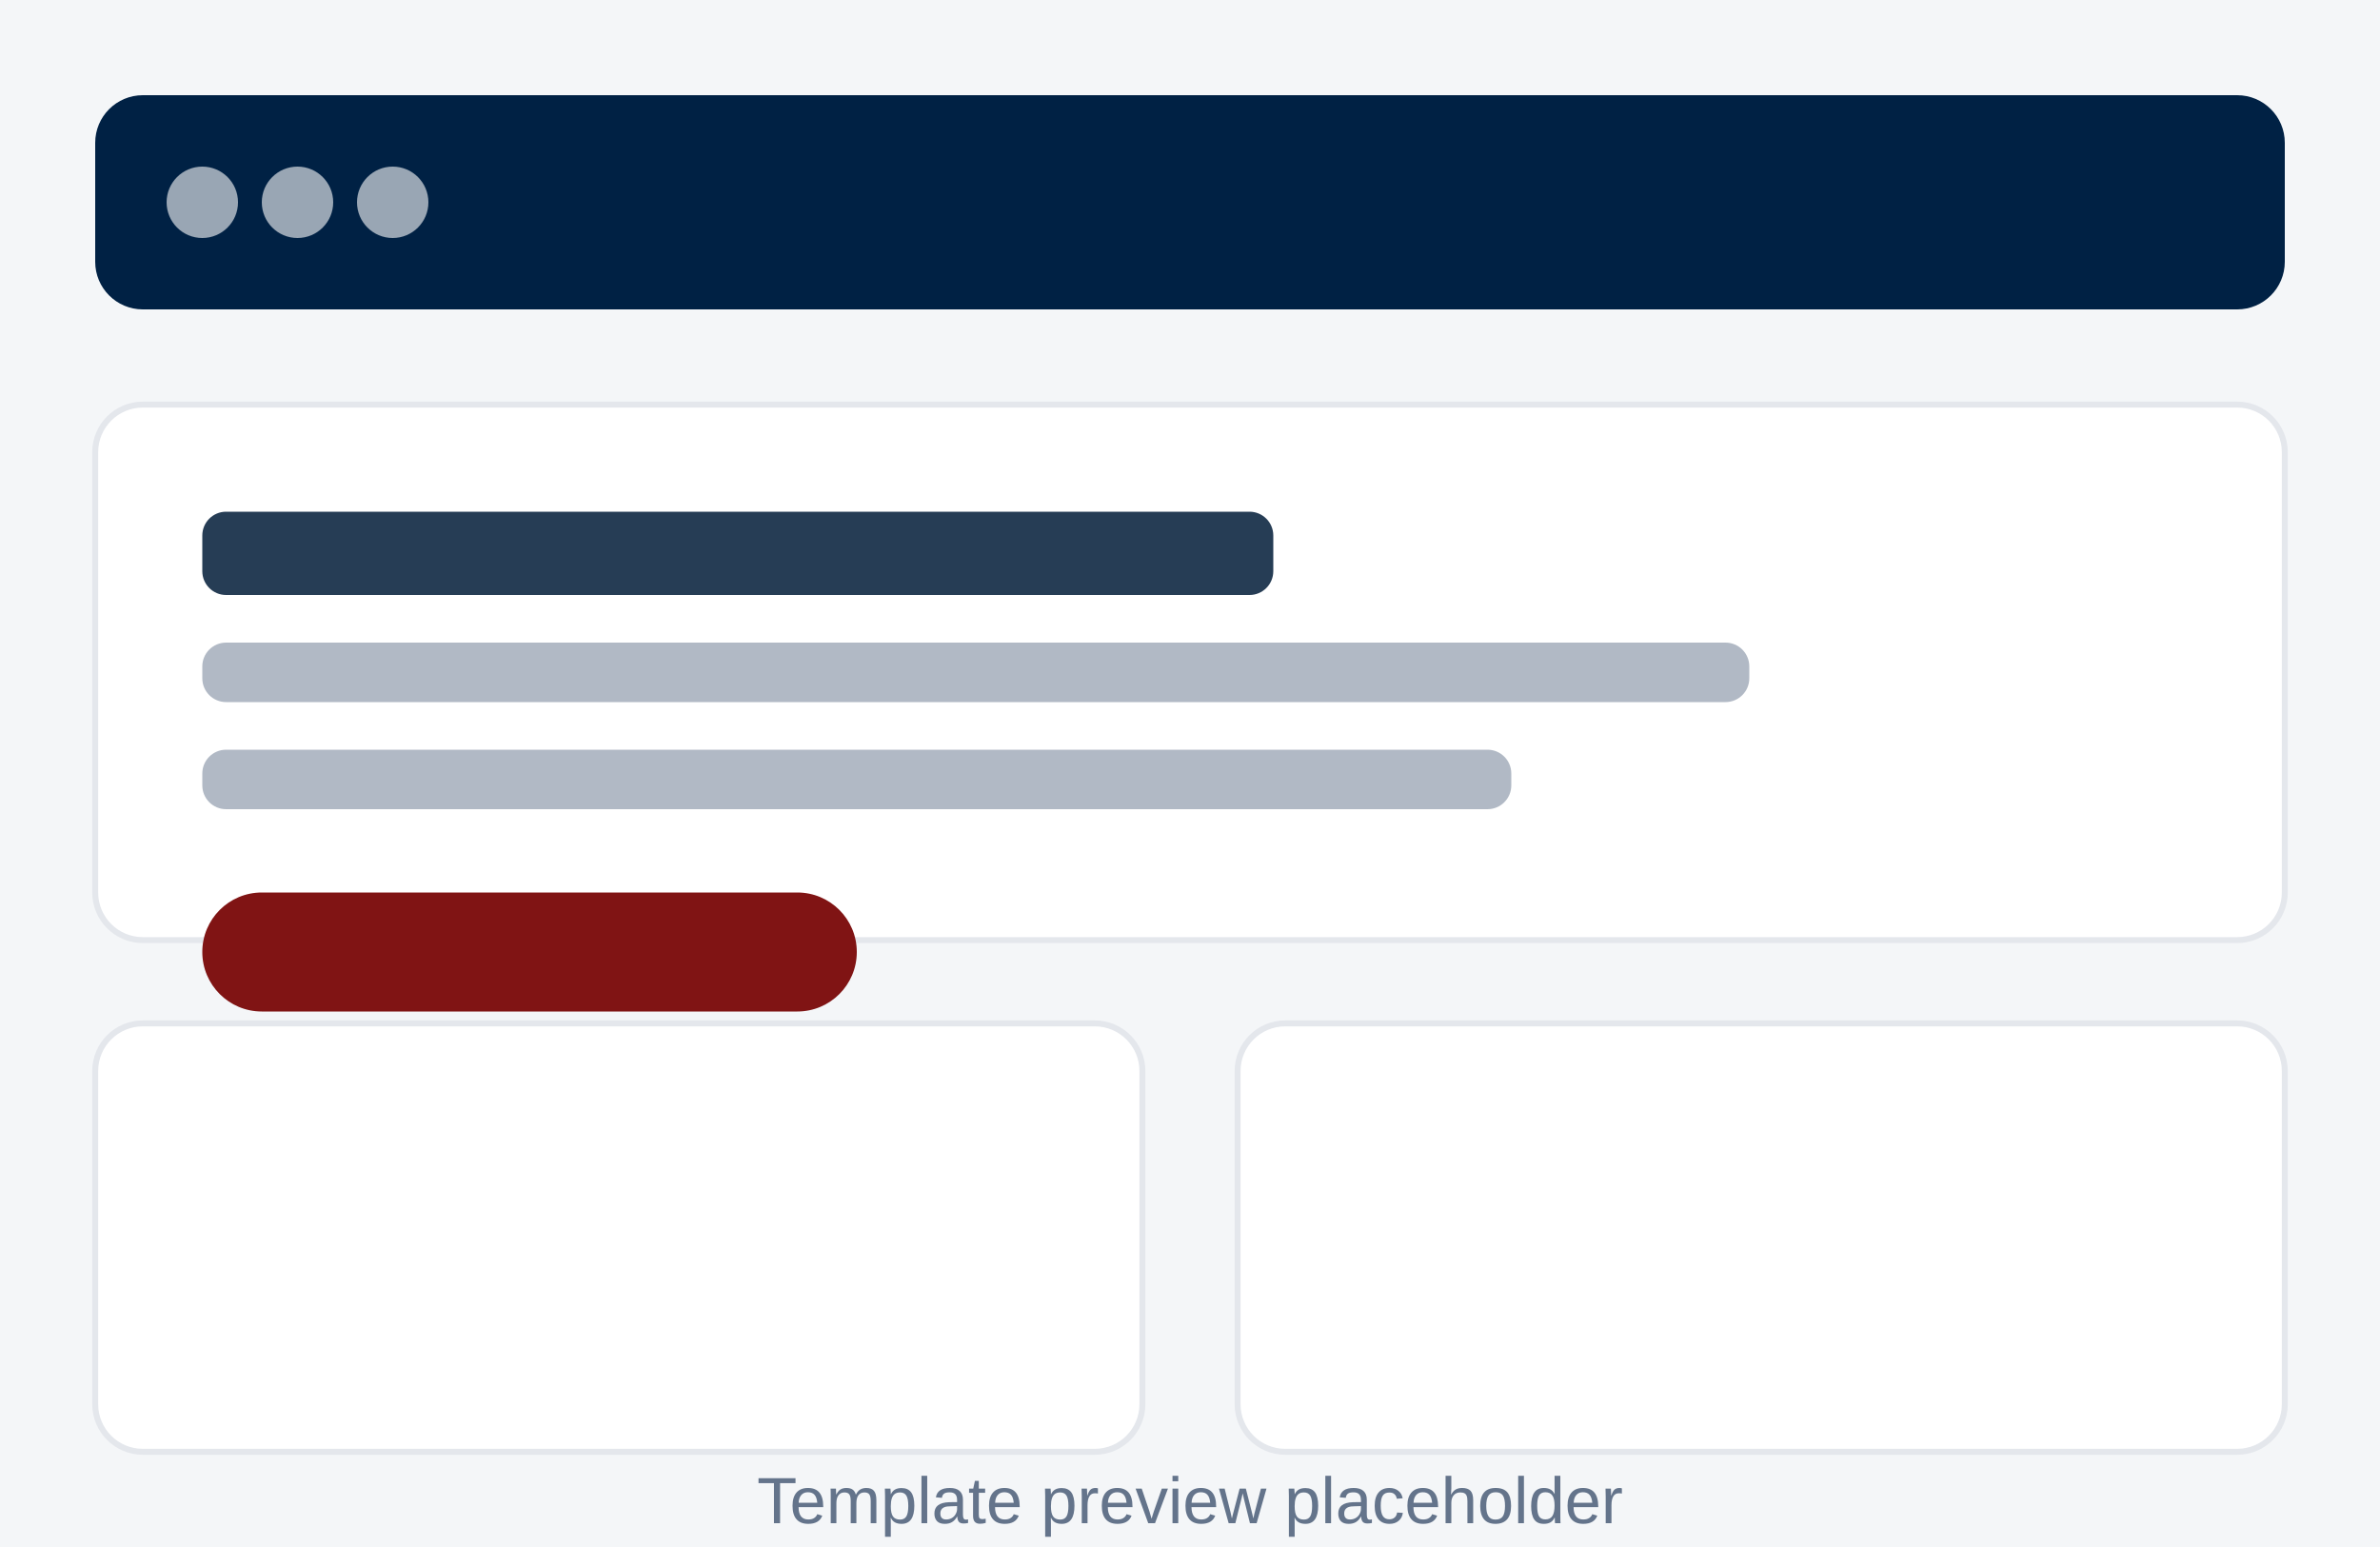
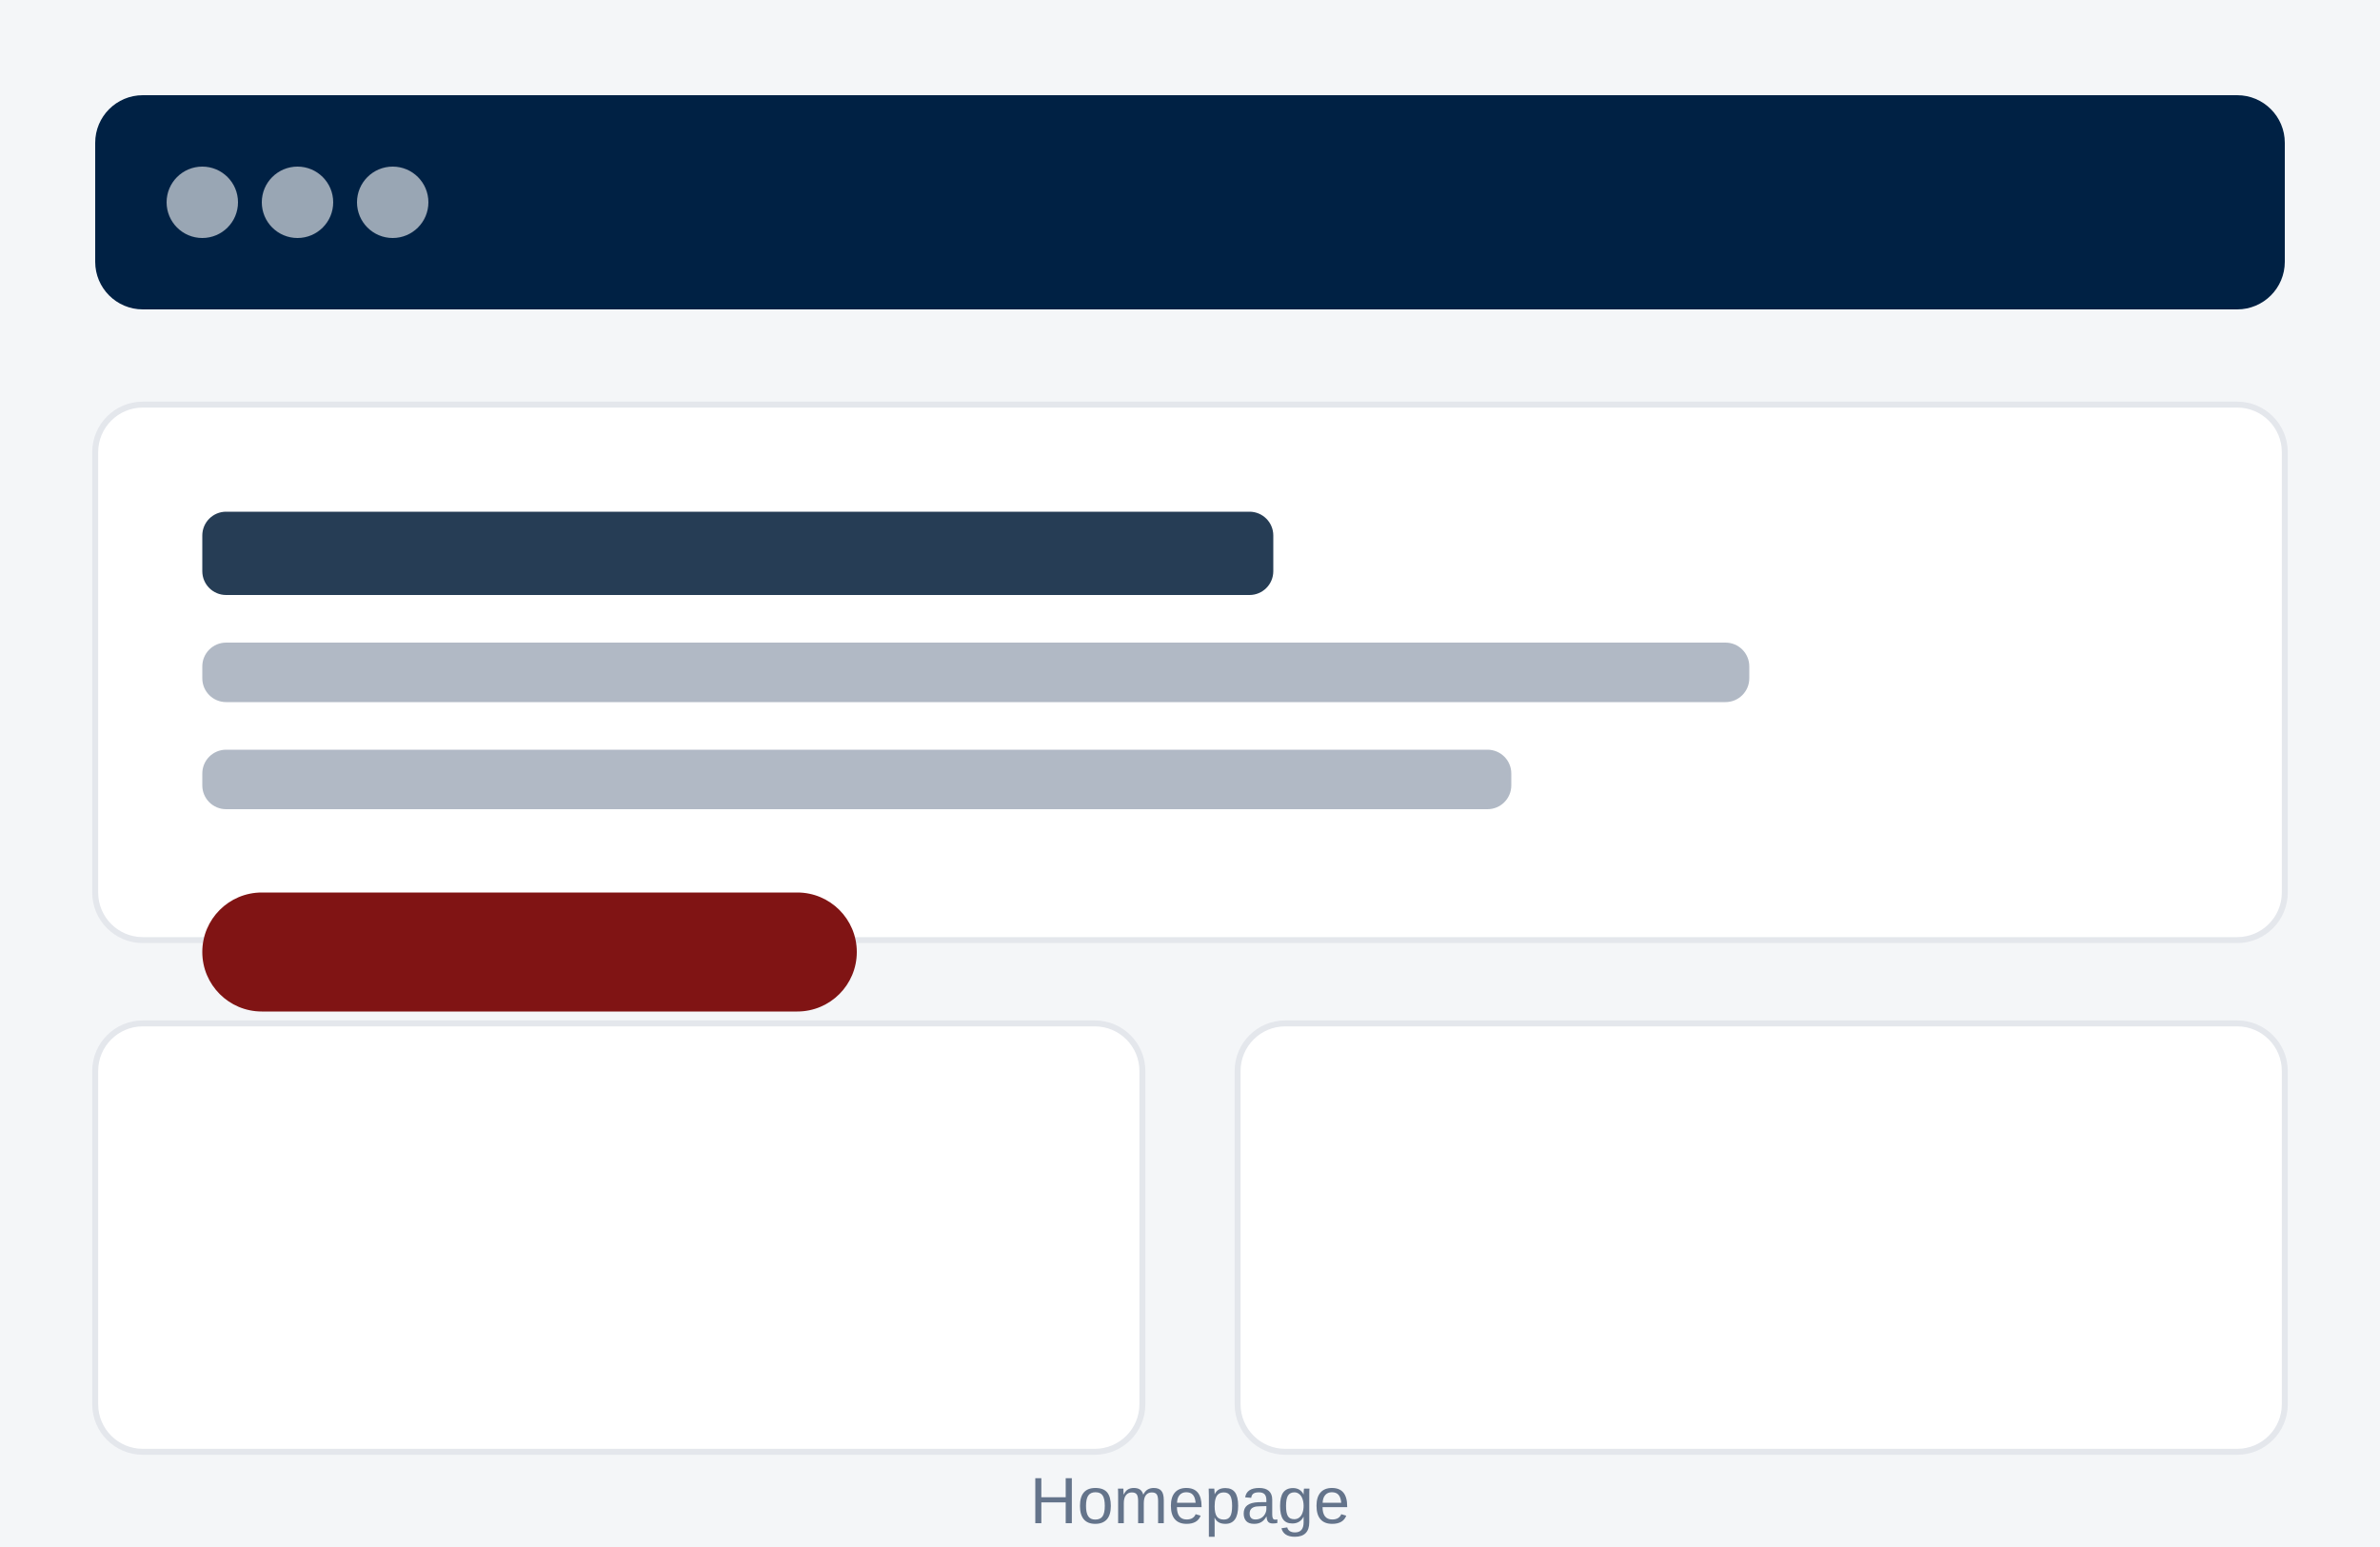
<svg xmlns="http://www.w3.org/2000/svg" viewBox="0 0 400 260" width="400" height="260">
  <rect width="400" height="260" fill="#F4F6F8" />
  <rect x="16" y="16" width="368" height="36" rx="8" fill="#002144" />
  <circle cx="34" cy="34" r="6" fill="#FFFFFF" opacity="0.6" />
  <circle cx="50" cy="34" r="6" fill="#FFFFFF" opacity="0.6" />
  <circle cx="66" cy="34" r="6" fill="#FFFFFF" opacity="0.6" />
  <rect x="16" y="68" width="368" height="90" rx="8" fill="#FFFFFF" stroke="#E4E7EC" />
  <rect x="34" y="86" width="180" height="14" rx="4" fill="#001B37" opacity="0.85" />
  <rect x="34" y="108" width="260" height="10" rx="4" fill="#64748B" opacity="0.5" />
  <rect x="34" y="126" width="220" height="10" rx="4" fill="#64748B" opacity="0.5" />
  <rect x="34" y="150" width="110" height="20" rx="10" fill="#801414" />
  <rect x="16" y="172" width="176" height="72" rx="8" fill="#FFFFFF" stroke="#E4E7EC" />
  <rect x="208" y="172" width="176" height="72" rx="8" fill="#FFFFFF" stroke="#E4E7EC" />
-   <text x="200" y="256" text-anchor="middle" font-family="Arial, sans-serif" font-size="11" fill="#64748B">Template preview placeholder</text>
+   <text x="200" y="256" text-anchor="middle" font-family="Arial, sans-serif" font-size="11" fill="#64748B">Homepage</text>
</svg>
